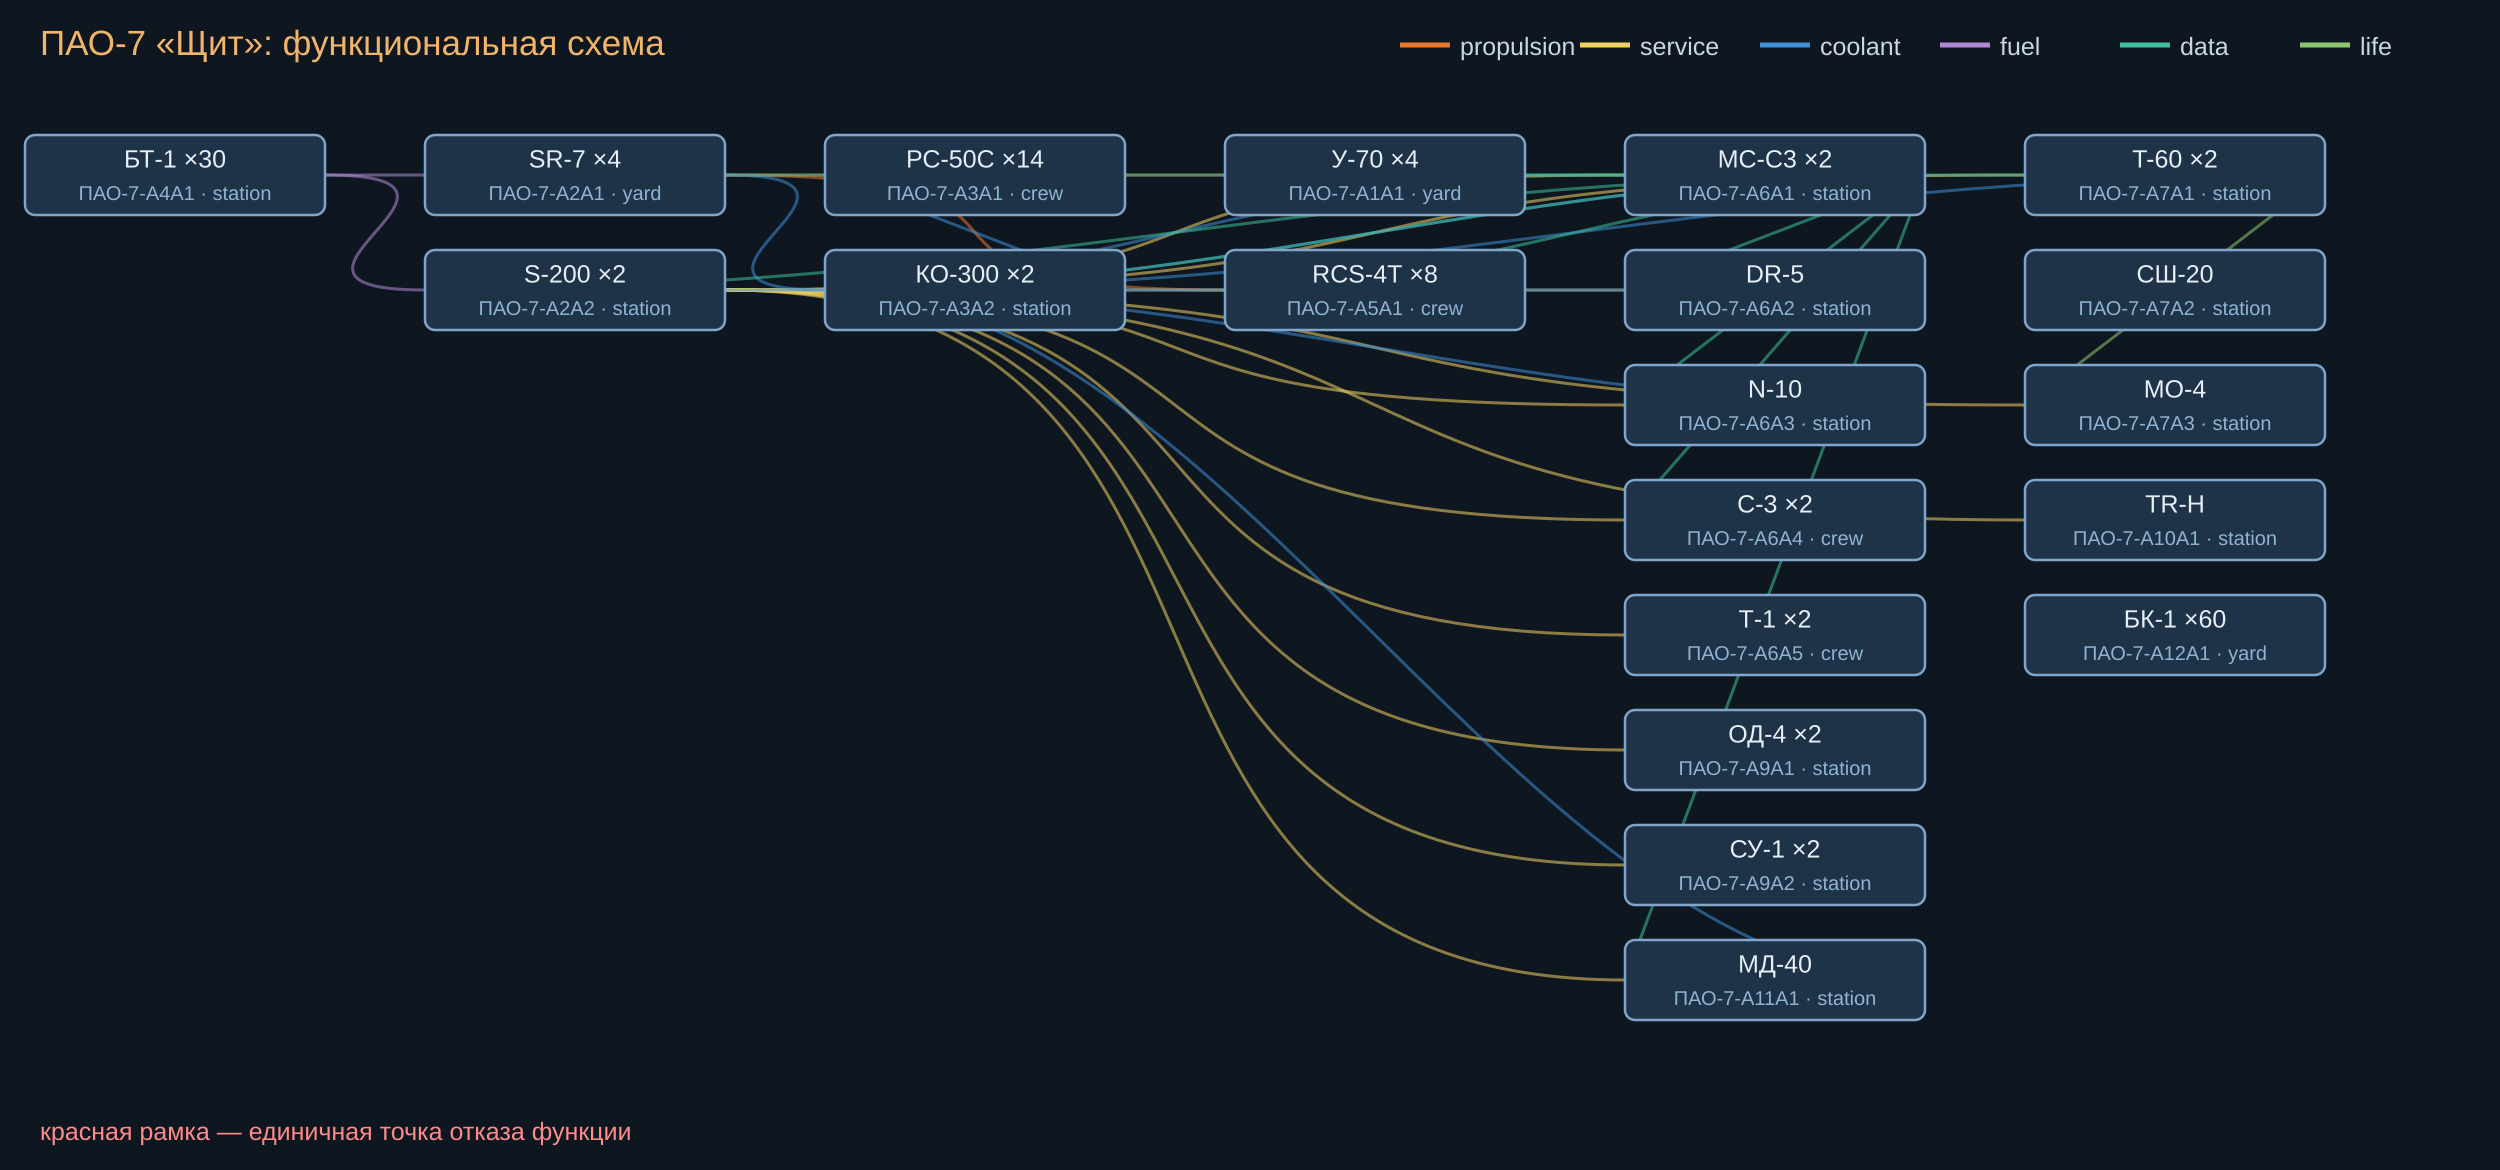
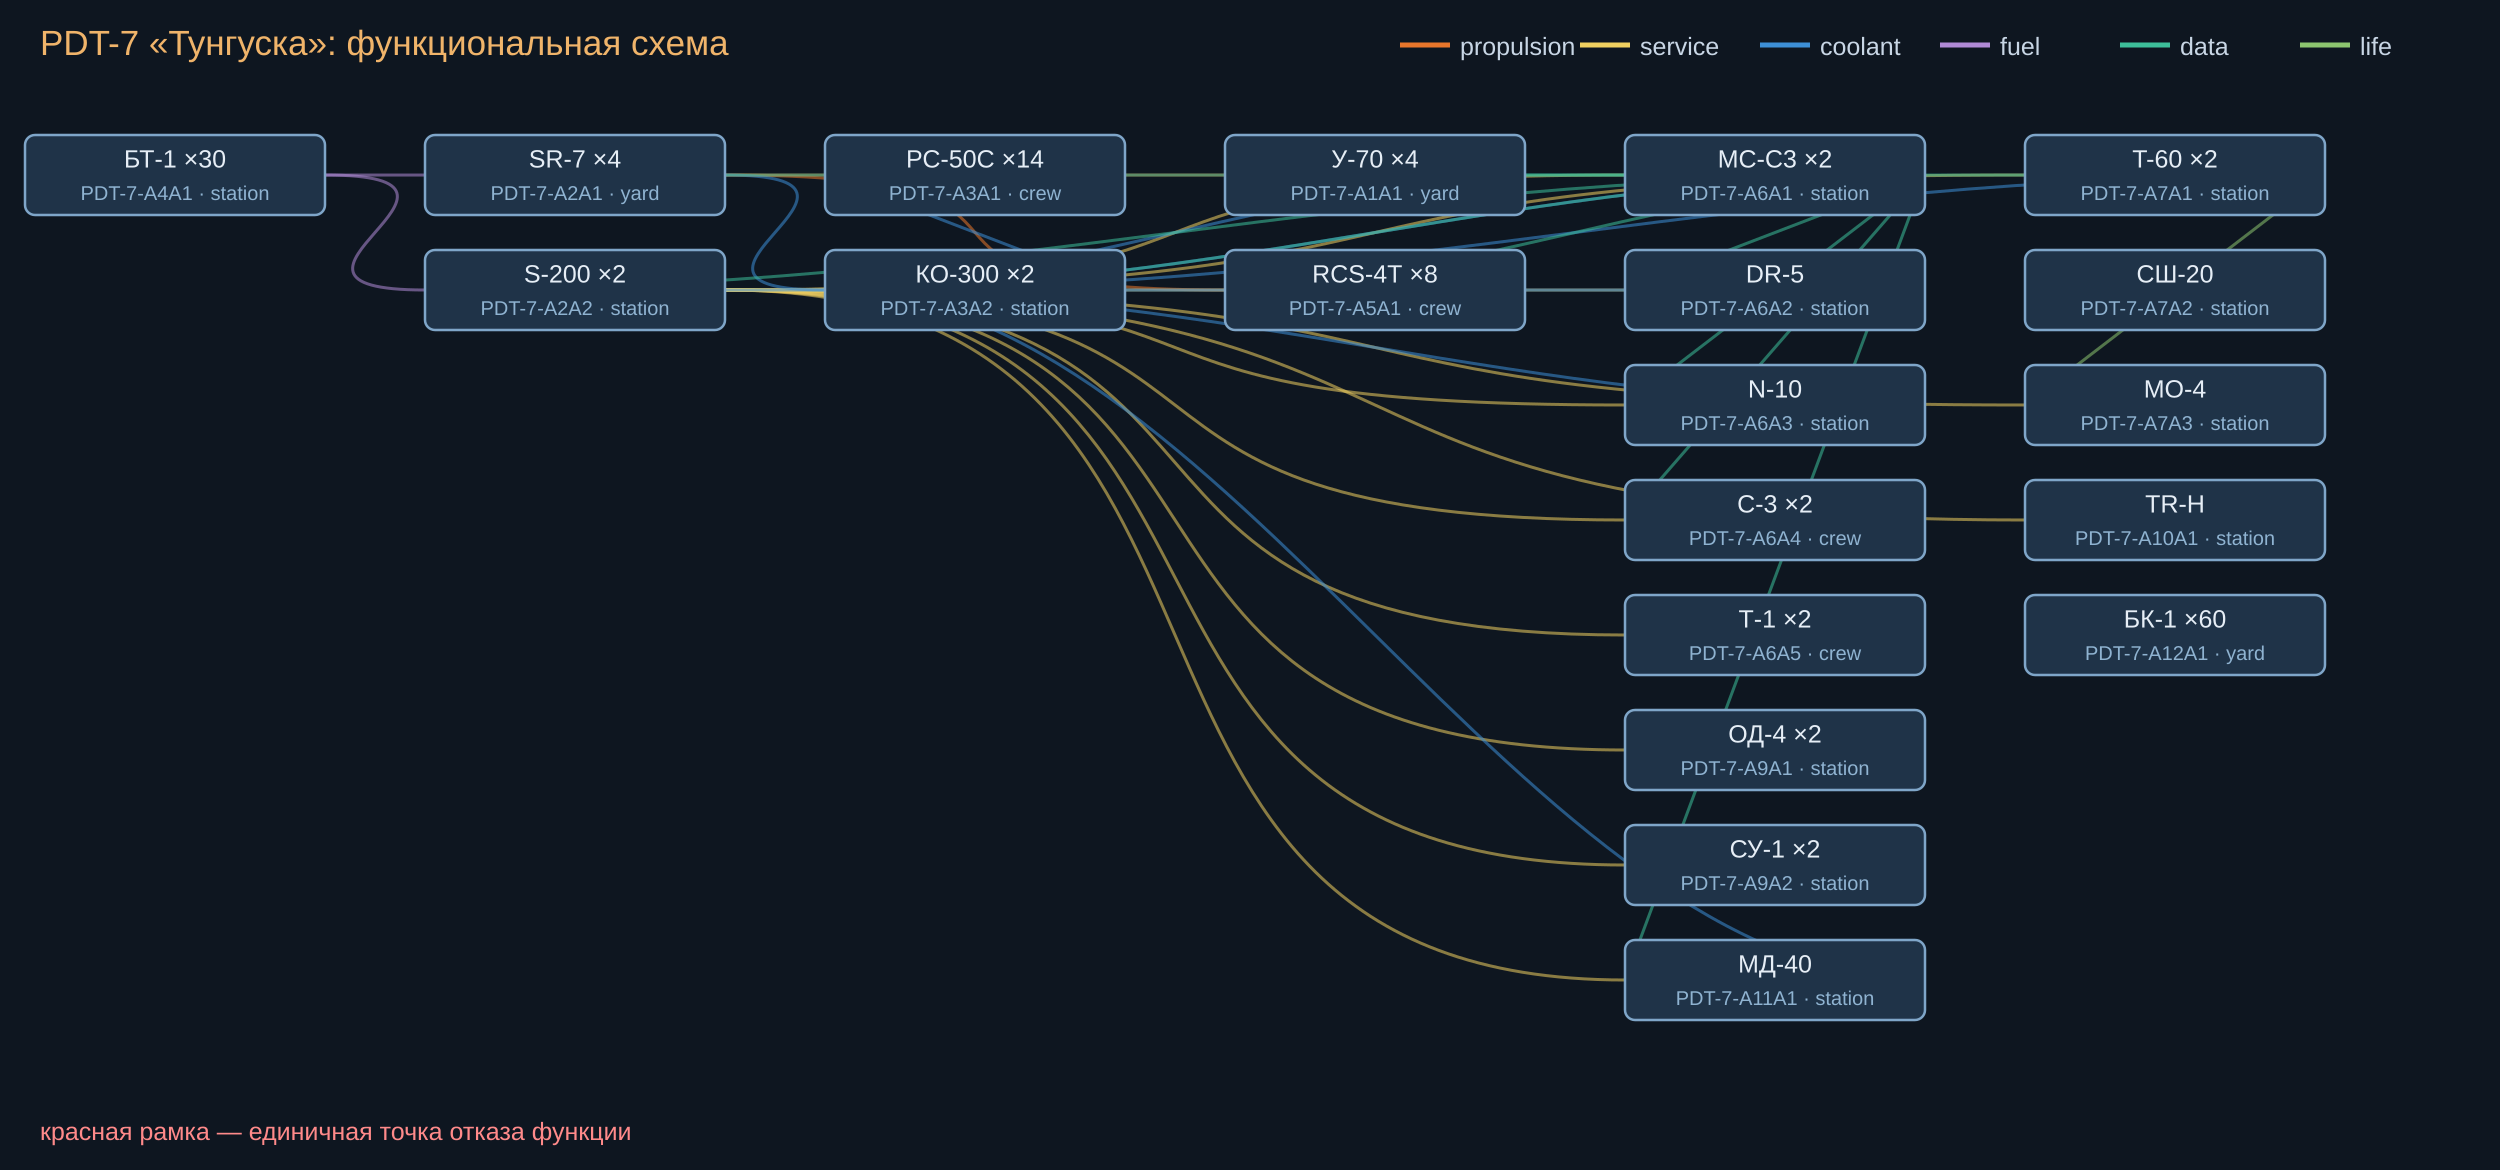
<svg xmlns="http://www.w3.org/2000/svg" viewBox="0 0 1000 468" font-family="Segoe UI, Arial, sans-serif" font-size="10">
  <rect width="100%" height="100%" fill="#0e1620" />
-   <text x="16" y="22" fill="#f0b46a" font-size="14">ПАО-7 «Щит»: функциональная схема</text>
+   <text x="16" y="22" fill="#f0b46a" font-size="14">PDT-7 «Тунгуска»: функциональная схема</text>
  <line x1="560" y1="18" x2="580" y2="18" stroke="#e8762b" stroke-width="2" />
  <text x="584" y="22" fill="#c8d6e5">propulsion</text>
  <line x1="632" y1="18" x2="652" y2="18" stroke="#f0d060" stroke-width="2" />
  <text x="656" y="22" fill="#c8d6e5">service</text>
  <line x1="704" y1="18" x2="724" y2="18" stroke="#3d8fd6" stroke-width="2" />
  <text x="728" y="22" fill="#c8d6e5">coolant</text>
  <line x1="776" y1="18" x2="796" y2="18" stroke="#b08ad6" stroke-width="2" />
  <text x="800" y="22" fill="#c8d6e5">fuel</text>
  <line x1="848" y1="18" x2="868" y2="18" stroke="#3dbf9a" stroke-width="2" />
  <text x="872" y="22" fill="#c8d6e5">data</text>
  <line x1="920" y1="18" x2="940" y2="18" stroke="#8cc56f" stroke-width="2" />
  <text x="944" y="22" fill="#c8d6e5">life</text>
  <path d="M290,70 C450.0,70 330.0,70 490,70" fill="none" stroke="#e8762b" stroke-opacity="0.55" stroke-width="1.2" />
  <path d="M290,70 C450.0,70 330.0,116 490,116" fill="none" stroke="#e8762b" stroke-opacity="0.55" stroke-width="1.2" />
  <path d="M290,116 C370.0,116 250.0,116 330,116" fill="none" stroke="#f0d060" stroke-opacity="0.55" stroke-width="1.2" />
  <path d="M290,116 C530.0,116 410.0,70 650,70" fill="none" stroke="#f0d060" stroke-opacity="0.55" stroke-width="1.2" />
  <path d="M290,116 C530.0,116 410.0,116 650,116" fill="none" stroke="#f0d060" stroke-opacity="0.55" stroke-width="1.2" />
  <path d="M290,116 C530.0,116 410.0,162 650,162" fill="none" stroke="#f0d060" stroke-opacity="0.55" stroke-width="1.2" />
  <path d="M290,116 C530.0,116 410.0,208 650,208" fill="none" stroke="#f0d060" stroke-opacity="0.55" stroke-width="1.2" />
  <path d="M290,116 C530.0,116 410.0,254 650,254" fill="none" stroke="#f0d060" stroke-opacity="0.55" stroke-width="1.2" />
  <path d="M290,116 C610.0,116 490.0,70 810,70" fill="none" stroke="#f0d060" stroke-opacity="0.55" stroke-width="1.2" />
  <path d="M290,116 C610.0,116 490.0,162 810,162" fill="none" stroke="#f0d060" stroke-opacity="0.55" stroke-width="1.2" />
  <path d="M290,116 C530.0,116 410.0,300 650,300" fill="none" stroke="#f0d060" stroke-opacity="0.55" stroke-width="1.2" />
  <path d="M290,116 C530.0,116 410.0,346 650,346" fill="none" stroke="#f0d060" stroke-opacity="0.55" stroke-width="1.2" />
  <path d="M290,116 C610.0,116 490.0,208 810,208" fill="none" stroke="#f0d060" stroke-opacity="0.55" stroke-width="1.2" />
  <path d="M290,116 C530.0,116 410.0,392 650,392" fill="none" stroke="#f0d060" stroke-opacity="0.55" stroke-width="1.2" />
  <path d="M610,70 C530.0,70 410.0,116 330,116" fill="none" stroke="#3d8fd6" stroke-opacity="0.55" stroke-width="1.2" />
  <path d="M290,70 C370.0,70 250.0,116 330,116" fill="none" stroke="#3d8fd6" stroke-opacity="0.55" stroke-width="1.2" />
  <path d="M290,116 C370.0,116 250.0,116 330,116" fill="none" stroke="#3d8fd6" stroke-opacity="0.55" stroke-width="1.2" />
  <path d="M770,70 C610.0,70 490.0,116 330,116" fill="none" stroke="#3d8fd6" stroke-opacity="0.55" stroke-width="1.2" />
  <path d="M770,116 C610.0,116 490.0,116 330,116" fill="none" stroke="#3d8fd6" stroke-opacity="0.55" stroke-width="1.2" />
  <path d="M770,162 C610.0,162 490.0,116 330,116" fill="none" stroke="#3d8fd6" stroke-opacity="0.55" stroke-width="1.2" />
  <path d="M930,70 C690.0,70 570.0,116 330,116" fill="none" stroke="#3d8fd6" stroke-opacity="0.55" stroke-width="1.2" />
  <path d="M770,392 C610.0,392 490.0,116 330,116" fill="none" stroke="#3d8fd6" stroke-opacity="0.55" stroke-width="1.2" />
  <path d="M450,116 C450.0,116 330.0,70 330,70" fill="none" stroke="#3d8fd6" stroke-opacity="0.55" stroke-width="1.2" />
  <path d="M130,70 C210.0,70 90.0,70 170,70" fill="none" stroke="#b08ad6" stroke-opacity="0.55" stroke-width="1.2" />
  <path d="M130,70 C210.0,70 90.0,116 170,116" fill="none" stroke="#b08ad6" stroke-opacity="0.55" stroke-width="1.2" />
  <path d="M770,70 C690.0,70 570.0,70 490,70" fill="none" stroke="#3dbf9a" stroke-opacity="0.55" stroke-width="1.2" />
  <path d="M770,70 C530.0,70 410.0,70 170,70" fill="none" stroke="#3dbf9a" stroke-opacity="0.55" stroke-width="1.2" />
  <path d="M770,70 C530.0,70 410.0,116 170,116" fill="none" stroke="#3dbf9a" stroke-opacity="0.55" stroke-width="1.2" />
  <path d="M770,70 C610.0,70 490.0,116 330,116" fill="none" stroke="#3dbf9a" stroke-opacity="0.55" stroke-width="1.2" />
  <path d="M770,70 C690.0,70 570.0,116 490,116" fill="none" stroke="#3dbf9a" stroke-opacity="0.55" stroke-width="1.2" />
  <path d="M770,70 C770.0,70 650.0,116 650,116" fill="none" stroke="#3dbf9a" stroke-opacity="0.55" stroke-width="1.2" />
  <path d="M770,70 C770.0,70 650.0,162 650,162" fill="none" stroke="#3dbf9a" stroke-opacity="0.55" stroke-width="1.2" />
  <path d="M770,70 C770.0,70 650.0,208 650,208" fill="none" stroke="#3dbf9a" stroke-opacity="0.55" stroke-width="1.2" />
  <path d="M770,70 C850.0,70 730.0,70 810,70" fill="none" stroke="#3dbf9a" stroke-opacity="0.55" stroke-width="1.2" />
  <path d="M770,70 C770.0,70 650.0,392 650,392" fill="none" stroke="#3dbf9a" stroke-opacity="0.55" stroke-width="1.2" />
  <path d="M930,70 C930.0,70 810.0,162 810,162" fill="none" stroke="#8cc56f" stroke-opacity="0.55" stroke-width="1.2" />
  <rect x="490" y="54" width="120" height="32" rx="4" fill="#1f3348" stroke="#7fa6c9" stroke-width="1" />
  <text x="550" y="67" fill="#e6eef6" text-anchor="middle">У-70 ×4</text>
-   <text x="550" y="80" fill="#8fb3d1" text-anchor="middle" font-size="8">ПАО-7-A1A1 · yard</text>
+   <text x="550" y="80" fill="#8fb3d1" text-anchor="middle" font-size="8">PDT-7-A1A1 · yard</text>
  <rect x="170" y="54" width="120" height="32" rx="4" fill="#1f3348" stroke="#7fa6c9" stroke-width="1" />
  <text x="230" y="67" fill="#e6eef6" text-anchor="middle">SR-7 ×4</text>
-   <text x="230" y="80" fill="#8fb3d1" text-anchor="middle" font-size="8">ПАО-7-A2A1 · yard</text>
+   <text x="230" y="80" fill="#8fb3d1" text-anchor="middle" font-size="8">PDT-7-A2A1 · yard</text>
  <rect x="170" y="100" width="120" height="32" rx="4" fill="#1f3348" stroke="#7fa6c9" stroke-width="1" />
  <text x="230" y="113" fill="#e6eef6" text-anchor="middle">S-200 ×2</text>
-   <text x="230" y="126" fill="#8fb3d1" text-anchor="middle" font-size="8">ПАО-7-A2A2 · station</text>
+   <text x="230" y="126" fill="#8fb3d1" text-anchor="middle" font-size="8">PDT-7-A2A2 · station</text>
  <rect x="330" y="54" width="120" height="32" rx="4" fill="#1f3348" stroke="#7fa6c9" stroke-width="1" />
  <text x="390" y="67" fill="#e6eef6" text-anchor="middle">РС-50С ×14</text>
-   <text x="390" y="80" fill="#8fb3d1" text-anchor="middle" font-size="8">ПАО-7-A3A1 · crew</text>
+   <text x="390" y="80" fill="#8fb3d1" text-anchor="middle" font-size="8">PDT-7-A3A1 · crew</text>
  <rect x="330" y="100" width="120" height="32" rx="4" fill="#1f3348" stroke="#7fa6c9" stroke-width="1" />
  <text x="390" y="113" fill="#e6eef6" text-anchor="middle">КО-300 ×2</text>
-   <text x="390" y="126" fill="#8fb3d1" text-anchor="middle" font-size="8">ПАО-7-A3A2 · station</text>
+   <text x="390" y="126" fill="#8fb3d1" text-anchor="middle" font-size="8">PDT-7-A3A2 · station</text>
  <rect x="10" y="54" width="120" height="32" rx="4" fill="#1f3348" stroke="#7fa6c9" stroke-width="1" />
  <text x="70" y="67" fill="#e6eef6" text-anchor="middle">БТ-1 ×30</text>
-   <text x="70" y="80" fill="#8fb3d1" text-anchor="middle" font-size="8">ПАО-7-A4A1 · station</text>
+   <text x="70" y="80" fill="#8fb3d1" text-anchor="middle" font-size="8">PDT-7-A4A1 · station</text>
  <rect x="490" y="100" width="120" height="32" rx="4" fill="#1f3348" stroke="#7fa6c9" stroke-width="1" />
  <text x="550" y="113" fill="#e6eef6" text-anchor="middle">RCS-4Т ×8</text>
-   <text x="550" y="126" fill="#8fb3d1" text-anchor="middle" font-size="8">ПАО-7-A5A1 · crew</text>
+   <text x="550" y="126" fill="#8fb3d1" text-anchor="middle" font-size="8">PDT-7-A5A1 · crew</text>
  <rect x="650" y="54" width="120" height="32" rx="4" fill="#1f3348" stroke="#7fa6c9" stroke-width="1" />
  <text x="710" y="67" fill="#e6eef6" text-anchor="middle">MC-C3 ×2</text>
-   <text x="710" y="80" fill="#8fb3d1" text-anchor="middle" font-size="8">ПАО-7-A6A1 · station</text>
+   <text x="710" y="80" fill="#8fb3d1" text-anchor="middle" font-size="8">PDT-7-A6A1 · station</text>
  <rect x="650" y="100" width="120" height="32" rx="4" fill="#1f3348" stroke="#7fa6c9" stroke-width="1" />
  <text x="710" y="113" fill="#e6eef6" text-anchor="middle">DR-5</text>
-   <text x="710" y="126" fill="#8fb3d1" text-anchor="middle" font-size="8">ПАО-7-A6A2 · station</text>
+   <text x="710" y="126" fill="#8fb3d1" text-anchor="middle" font-size="8">PDT-7-A6A2 · station</text>
  <rect x="650" y="146" width="120" height="32" rx="4" fill="#1f3348" stroke="#7fa6c9" stroke-width="1" />
  <text x="710" y="159" fill="#e6eef6" text-anchor="middle">N-10</text>
-   <text x="710" y="172" fill="#8fb3d1" text-anchor="middle" font-size="8">ПАО-7-A6A3 · station</text>
+   <text x="710" y="172" fill="#8fb3d1" text-anchor="middle" font-size="8">PDT-7-A6A3 · station</text>
  <rect x="650" y="192" width="120" height="32" rx="4" fill="#1f3348" stroke="#7fa6c9" stroke-width="1" />
  <text x="710" y="205" fill="#e6eef6" text-anchor="middle">C-3 ×2</text>
-   <text x="710" y="218" fill="#8fb3d1" text-anchor="middle" font-size="8">ПАО-7-A6A4 · crew</text>
+   <text x="710" y="218" fill="#8fb3d1" text-anchor="middle" font-size="8">PDT-7-A6A4 · crew</text>
  <rect x="650" y="238" width="120" height="32" rx="4" fill="#1f3348" stroke="#7fa6c9" stroke-width="1" />
  <text x="710" y="251" fill="#e6eef6" text-anchor="middle">Т-1 ×2</text>
-   <text x="710" y="264" fill="#8fb3d1" text-anchor="middle" font-size="8">ПАО-7-A6A5 · crew</text>
+   <text x="710" y="264" fill="#8fb3d1" text-anchor="middle" font-size="8">PDT-7-A6A5 · crew</text>
  <rect x="810" y="54" width="120" height="32" rx="4" fill="#1f3348" stroke="#7fa6c9" stroke-width="1" />
  <text x="870" y="67" fill="#e6eef6" text-anchor="middle">T-60 ×2</text>
-   <text x="870" y="80" fill="#8fb3d1" text-anchor="middle" font-size="8">ПАО-7-A7A1 · station</text>
+   <text x="870" y="80" fill="#8fb3d1" text-anchor="middle" font-size="8">PDT-7-A7A1 · station</text>
  <rect x="810" y="100" width="120" height="32" rx="4" fill="#1f3348" stroke="#7fa6c9" stroke-width="1" />
  <text x="870" y="113" fill="#e6eef6" text-anchor="middle">СШ-20</text>
-   <text x="870" y="126" fill="#8fb3d1" text-anchor="middle" font-size="8">ПАО-7-A7A2 · station</text>
+   <text x="870" y="126" fill="#8fb3d1" text-anchor="middle" font-size="8">PDT-7-A7A2 · station</text>
  <rect x="810" y="146" width="120" height="32" rx="4" fill="#1f3348" stroke="#7fa6c9" stroke-width="1" />
  <text x="870" y="159" fill="#e6eef6" text-anchor="middle">МО-4</text>
-   <text x="870" y="172" fill="#8fb3d1" text-anchor="middle" font-size="8">ПАО-7-A7A3 · station</text>
+   <text x="870" y="172" fill="#8fb3d1" text-anchor="middle" font-size="8">PDT-7-A7A3 · station</text>
  <rect x="650" y="284" width="120" height="32" rx="4" fill="#1f3348" stroke="#7fa6c9" stroke-width="1" />
  <text x="710" y="297" fill="#e6eef6" text-anchor="middle">ОД-4 ×2</text>
-   <text x="710" y="310" fill="#8fb3d1" text-anchor="middle" font-size="8">ПАО-7-A9A1 · station</text>
+   <text x="710" y="310" fill="#8fb3d1" text-anchor="middle" font-size="8">PDT-7-A9A1 · station</text>
  <rect x="650" y="330" width="120" height="32" rx="4" fill="#1f3348" stroke="#7fa6c9" stroke-width="1" />
  <text x="710" y="343" fill="#e6eef6" text-anchor="middle">СУ-1 ×2</text>
-   <text x="710" y="356" fill="#8fb3d1" text-anchor="middle" font-size="8">ПАО-7-A9A2 · station</text>
+   <text x="710" y="356" fill="#8fb3d1" text-anchor="middle" font-size="8">PDT-7-A9A2 · station</text>
  <rect x="810" y="192" width="120" height="32" rx="4" fill="#1f3348" stroke="#7fa6c9" stroke-width="1" />
  <text x="870" y="205" fill="#e6eef6" text-anchor="middle">TR-H</text>
-   <text x="870" y="218" fill="#8fb3d1" text-anchor="middle" font-size="8">ПАО-7-A10A1 · station</text>
+   <text x="870" y="218" fill="#8fb3d1" text-anchor="middle" font-size="8">PDT-7-A10A1 · station</text>
  <rect x="650" y="376" width="120" height="32" rx="4" fill="#1f3348" stroke="#7fa6c9" stroke-width="1" />
  <text x="710" y="389" fill="#e6eef6" text-anchor="middle">МД-40</text>
-   <text x="710" y="402" fill="#8fb3d1" text-anchor="middle" font-size="8">ПАО-7-A11A1 · station</text>
+   <text x="710" y="402" fill="#8fb3d1" text-anchor="middle" font-size="8">PDT-7-A11A1 · station</text>
  <rect x="810" y="238" width="120" height="32" rx="4" fill="#1f3348" stroke="#7fa6c9" stroke-width="1" />
  <text x="870" y="251" fill="#e6eef6" text-anchor="middle">БК-1 ×60</text>
-   <text x="870" y="264" fill="#8fb3d1" text-anchor="middle" font-size="8">ПАО-7-A12A1 · yard</text>
+   <text x="870" y="264" fill="#8fb3d1" text-anchor="middle" font-size="8">PDT-7-A12A1 · yard</text>
  <text x="16" y="456" fill="#ff8a8a">красная рамка — единичная точка отказа функции</text>
</svg>
